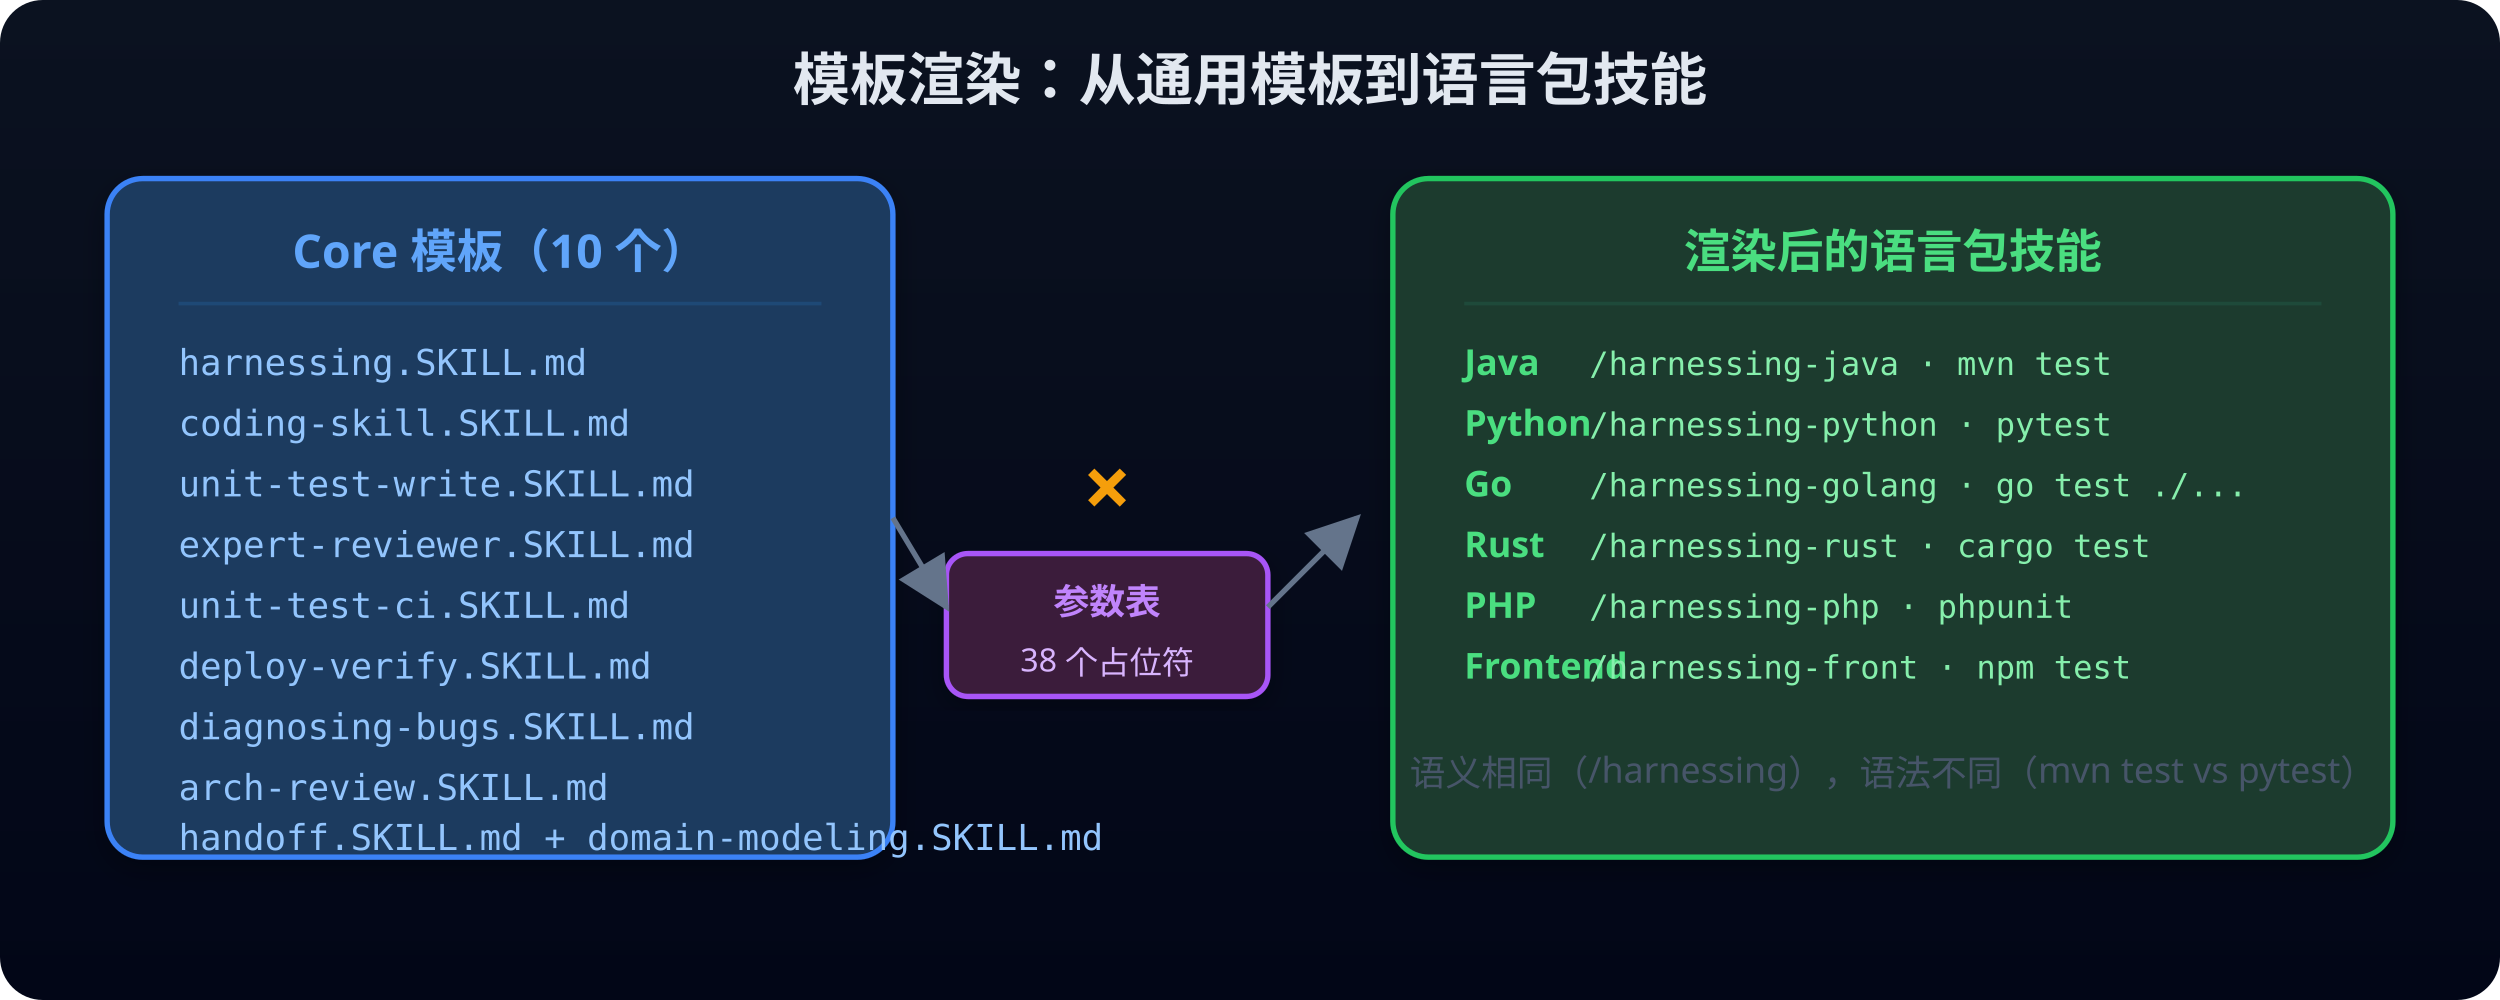
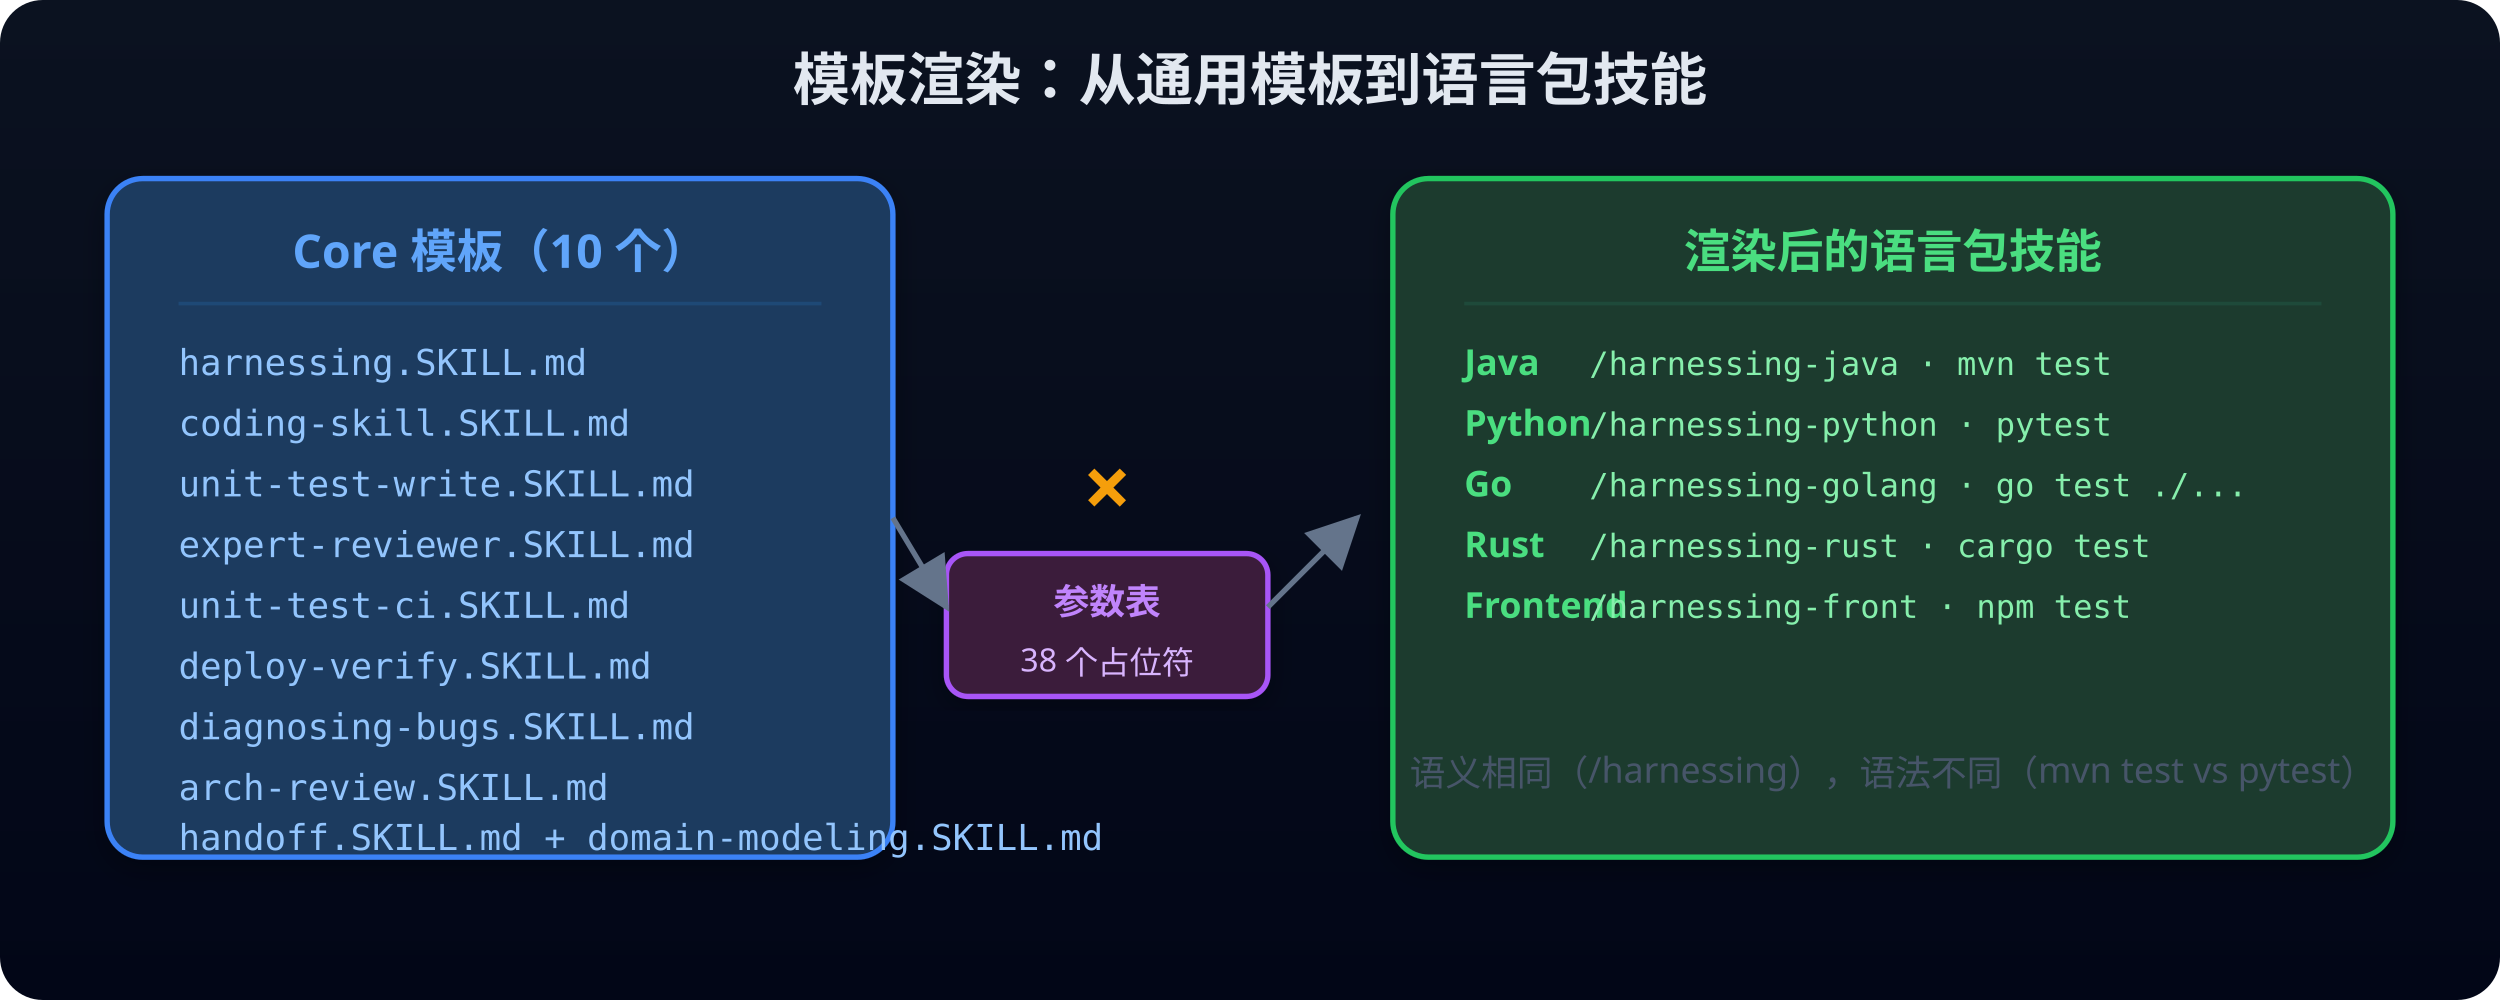
<svg xmlns="http://www.w3.org/2000/svg" viewBox="0 0 700 280" width="700" height="280">
  <defs>
    <marker id="arrow" viewBox="0 0 10 10" refX="9" refY="5" markerWidth="10" markerHeight="10" orient="auto">
      <path d="M 0 0 L 10 5 L 0 10 z" fill="#64748b" />
    </marker>
    <linearGradient id="bg" x1="0" y1="0" x2="0" y2="1">
      <stop offset="0%" stop-color="#0b1220" />
      <stop offset="100%" stop-color="#020617" />
    </linearGradient>
    <filter id="sh">
      <feDropShadow dx="0" dy="3" stdDeviation="4" flood-color="#000" flood-opacity="0.3" />
    </filter>
  </defs>
  <rect width="700" height="280" fill="url(#bg)" rx="12" />
  <text x="350" y="28" text-anchor="middle" fill="#e2e8f0" font-size="16" font-weight="700" font-family="sans-serif">模板渲染：从通用模板到语言包技能</text>
  <rect x="30" y="50" width="220" height="190" rx="10" fill="#1e3a5f" stroke="#3b82f6" stroke-width="1.5" filter="url(#sh)" />
  <text x="140" y="75" text-anchor="middle" fill="#60a5fa" font-size="13" font-weight="700" font-family="sans-serif">Core 模板（10 个）</text>
  <line x1="50" y1="85" x2="230" y2="85" stroke="#1e4976" stroke-width="1" />
  <text x="50" y="105" fill="#93c5fd" font-size="10" font-family="monospace">harnessing.SKILL.md</text>
  <text x="50" y="122" fill="#93c5fd" font-size="10" font-family="monospace">coding-skill.SKILL.md</text>
  <text x="50" y="139" fill="#93c5fd" font-size="10" font-family="monospace">unit-test-write.SKILL.md</text>
  <text x="50" y="156" fill="#93c5fd" font-size="10" font-family="monospace">expert-reviewer.SKILL.md</text>
  <text x="50" y="173" fill="#93c5fd" font-size="10" font-family="monospace">unit-test-ci.SKILL.md</text>
  <text x="50" y="190" fill="#93c5fd" font-size="10" font-family="monospace">deploy-verify.SKILL.md</text>
  <text x="50" y="207" fill="#93c5fd" font-size="10" font-family="monospace">diagnosing-bugs.SKILL.md</text>
  <text x="50" y="224" fill="#93c5fd" font-size="10" font-family="monospace">arch-review.SKILL.md</text>
  <text x="50" y="238" fill="#93c5fd" font-size="10" font-family="monospace">handoff.SKILL.md + domain-modeling.SKILL.md</text>
  <text x="310" y="145" text-anchor="middle" fill="#f59e0b" font-size="24" font-weight="700" font-family="sans-serif">×</text>
  <rect x="265" y="155" width="90" height="40" rx="6" fill="#3b1f3b" stroke="#a855f7" stroke-width="1.5" filter="url(#sh)" />
  <text x="310" y="172" text-anchor="middle" fill="#c084fc" font-size="10" font-weight="700" font-family="sans-serif">参数表</text>
  <text x="310" y="188" text-anchor="middle" fill="#d8b4fe" font-size="9" font-family="sans-serif">38 个占位符</text>
  <line x1="250" y1="145" x2="265" y2="170" stroke="#64748b" stroke-width="1.5" marker-end="url(#arrow)" />
  <line x1="355" y1="170" x2="380" y2="145" stroke="#64748b" stroke-width="1.5" marker-end="url(#arrow)" />
  <rect x="390" y="50" width="280" height="190" rx="10" fill="#1e3a2f" stroke="#22c55e" stroke-width="1.5" filter="url(#sh)" />
  <text x="530" y="75" text-anchor="middle" fill="#4ade80" font-size="13" font-weight="700" font-family="sans-serif">渲染后的语言包技能</text>
  <line x1="410" y1="85" x2="650" y2="85" stroke="#1e4a3a" stroke-width="1" />
  <text x="410" y="105" fill="#4ade80" font-size="10" font-weight="700" font-family="sans-serif">Java</text>
  <text x="445" y="105" fill="#86efac" font-size="9" font-family="monospace">/harnessing-java  ·  mvn test</text>
  <text x="410" y="122" fill="#4ade80" font-size="10" font-weight="700" font-family="sans-serif">Python</text>
  <text x="445" y="122" fill="#86efac" font-size="9" font-family="monospace">/harnessing-python  ·  pytest</text>
  <text x="410" y="139" fill="#4ade80" font-size="10" font-weight="700" font-family="sans-serif">Go</text>
  <text x="445" y="139" fill="#86efac" font-size="9" font-family="monospace">/harnessing-golang  ·  go test ./...</text>
  <text x="410" y="156" fill="#4ade80" font-size="10" font-weight="700" font-family="sans-serif">Rust</text>
  <text x="445" y="156" fill="#86efac" font-size="9" font-family="monospace">/harnessing-rust  ·  cargo test</text>
-   <text x="410" y="173" fill="#4ade80" font-size="10" font-weight="700" font-family="sans-serif">PHP</text>
-   <text x="445" y="173" fill="#86efac" font-size="9" font-family="monospace">/harnessing-php  ·  phpunit</text>
-   <text x="410" y="190" fill="#4ade80" font-size="10" font-weight="700" font-family="sans-serif">Frontend</text>
-   <text x="445" y="190" fill="#86efac" font-size="9" font-family="monospace">/harnessing-front  ·  npm test</text>
+   <text x="410" y="173" fill="#4ade80" font-size="10" font-weight="700" font-family="sans-serif">Frontend</text>
+   <text x="445" y="173" fill="#86efac" font-size="9" font-family="monospace">/harnessing-front  ·  npm test</text>
  <text x="530" y="220" text-anchor="middle" fill="#475569" font-size="10" font-family="sans-serif">语义相同（/harnessing），语法不同（mvn test vs pytest）</text>
</svg>
